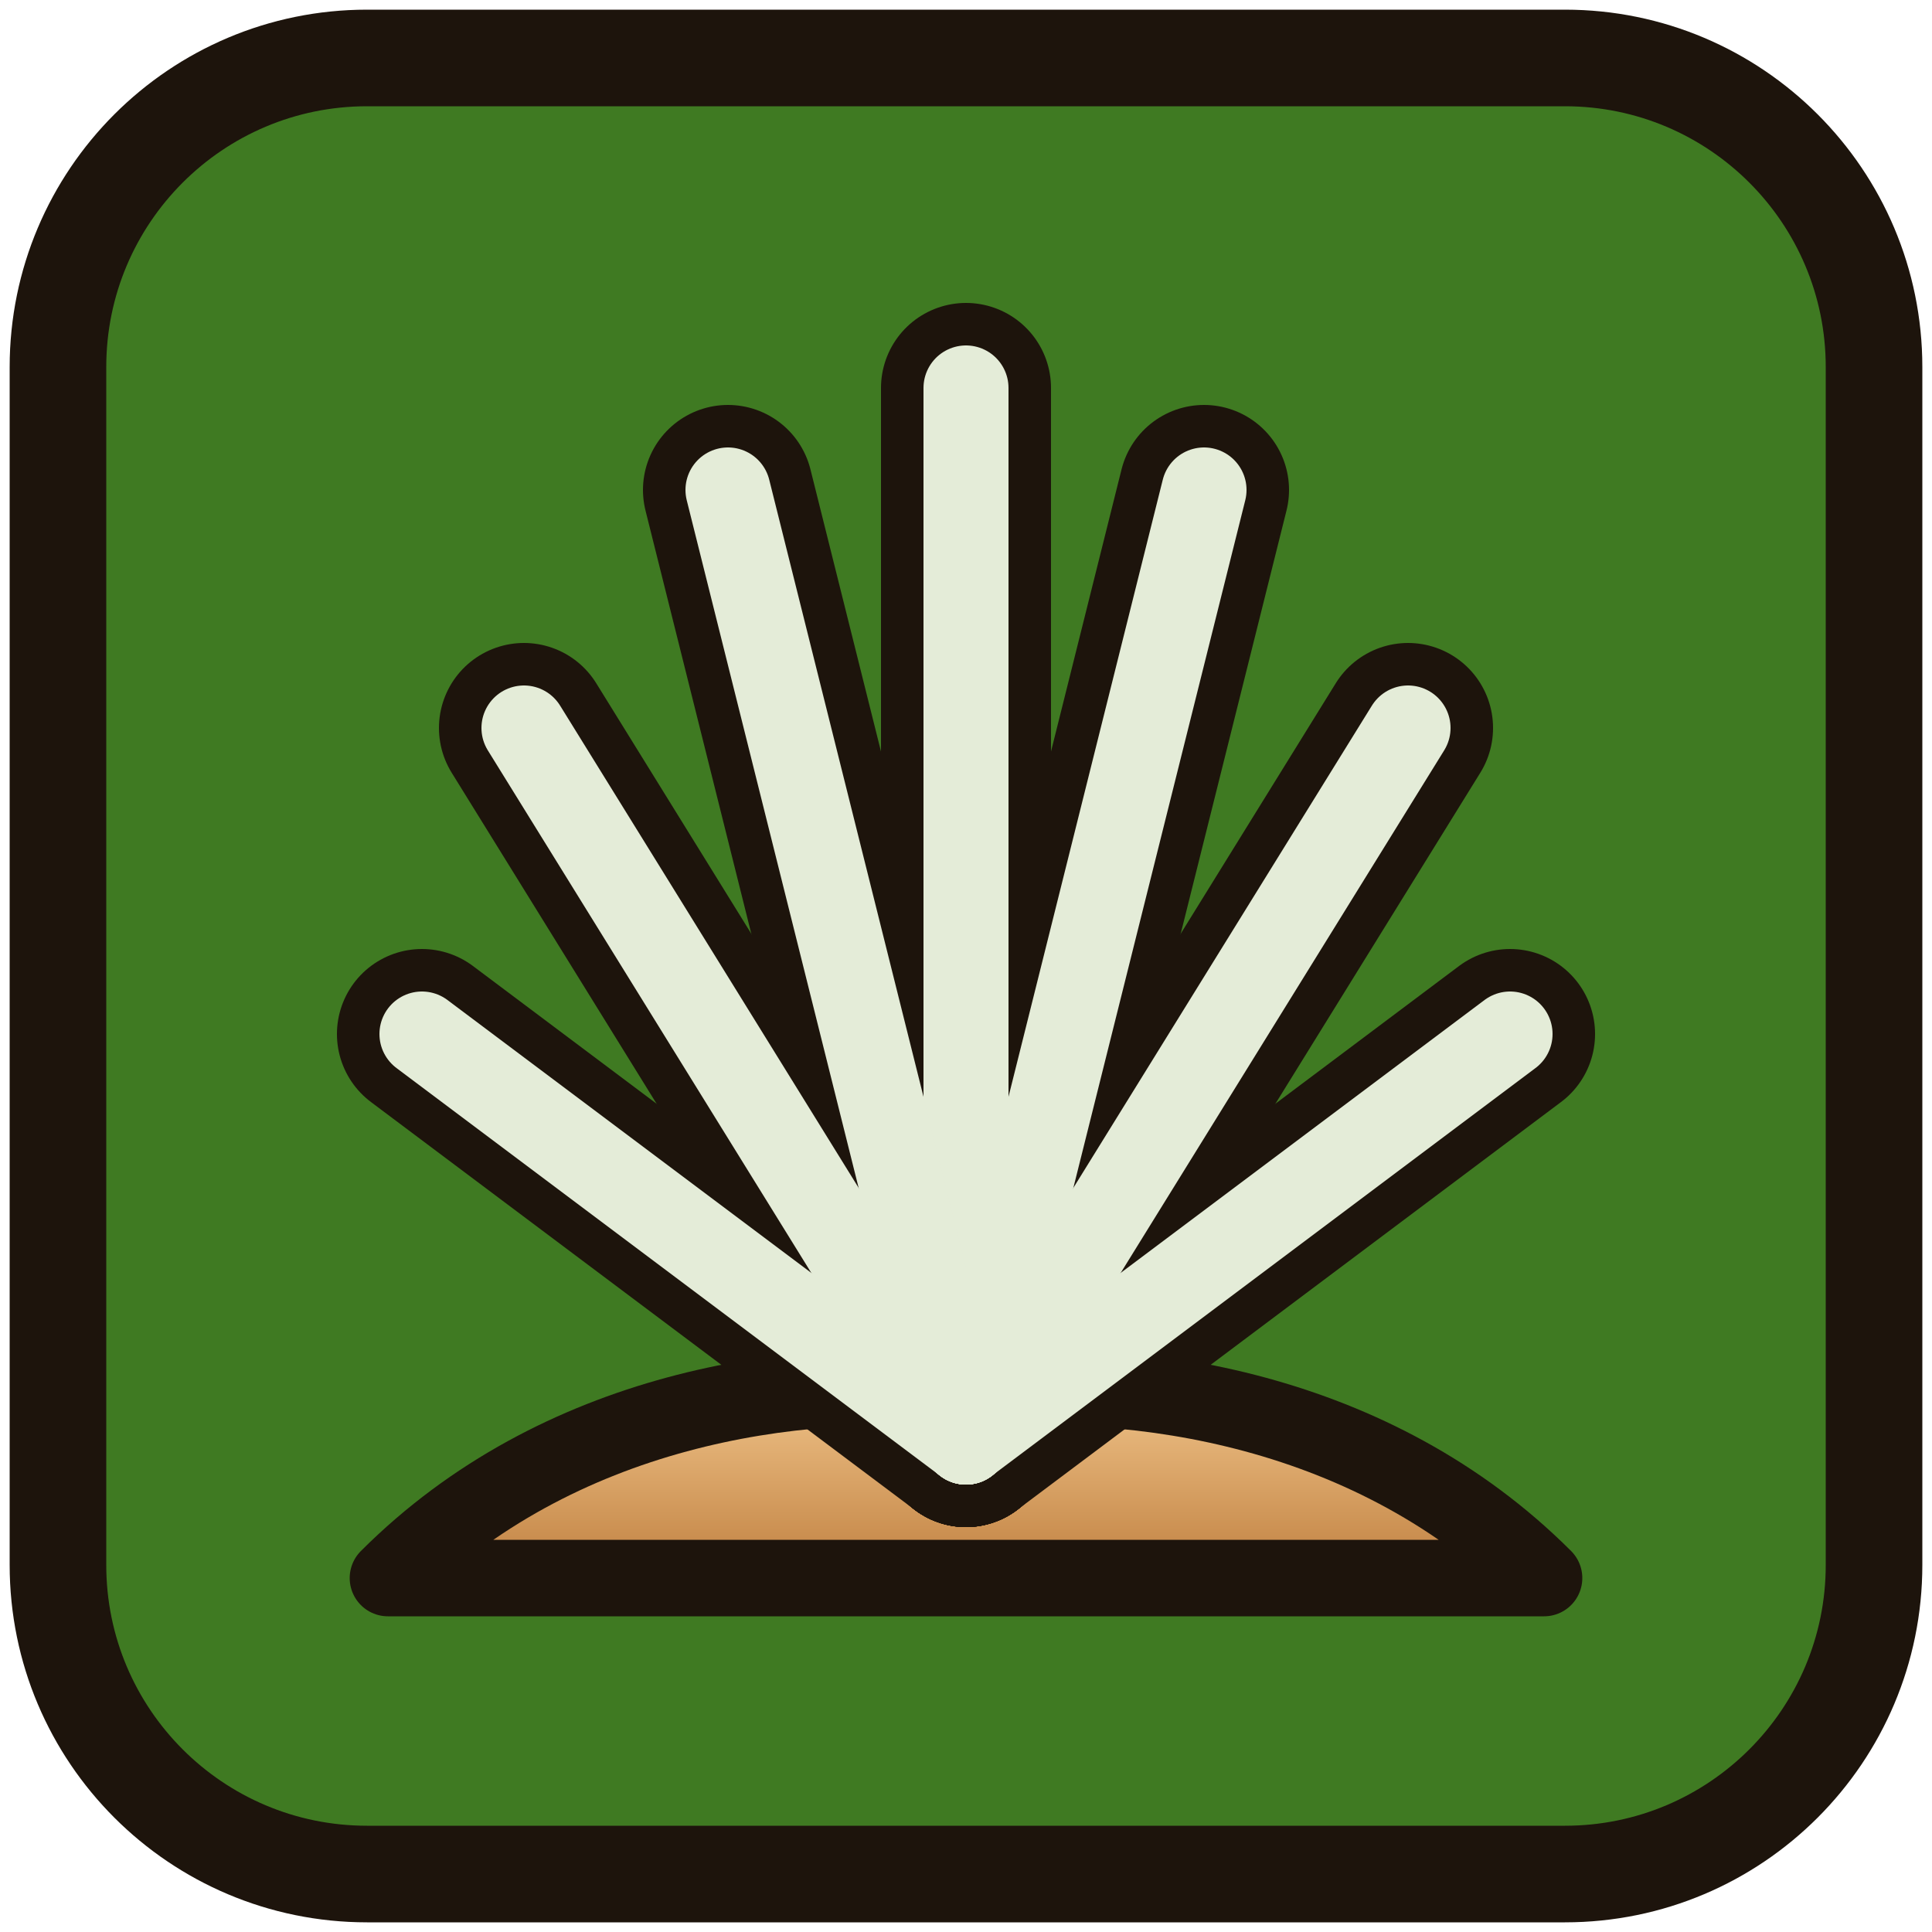
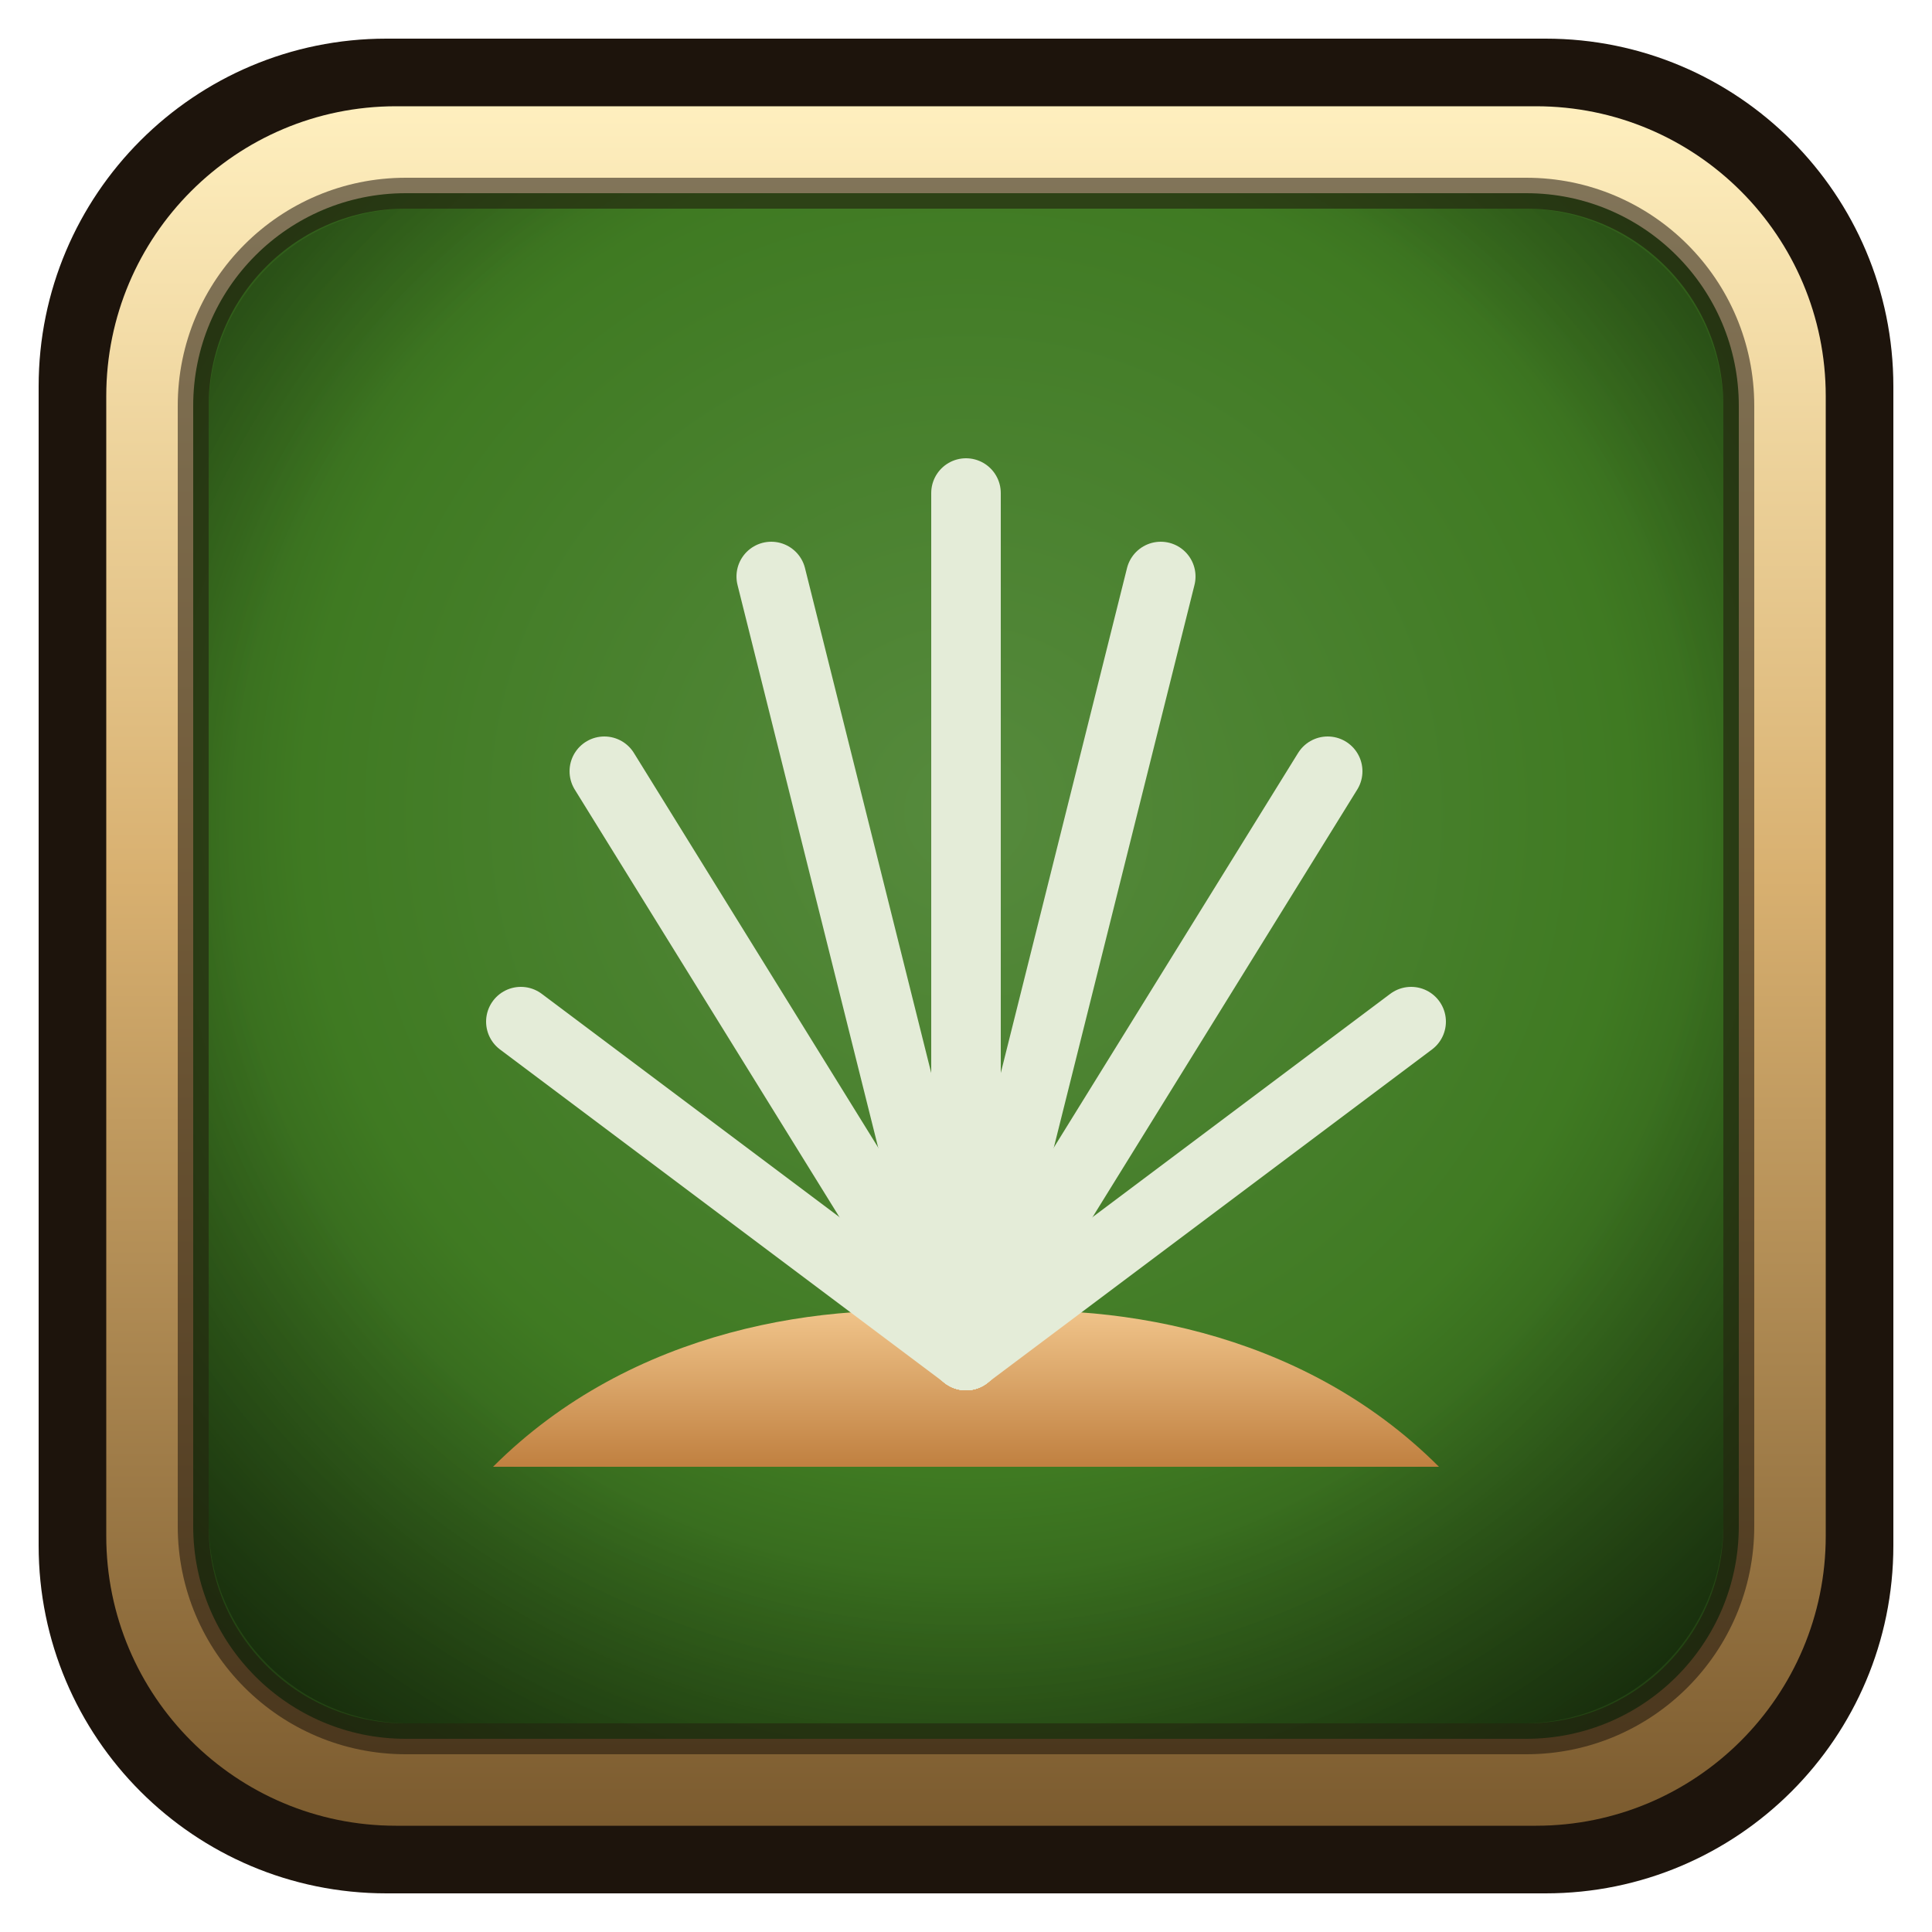
<svg xmlns="http://www.w3.org/2000/svg" viewBox="0 0 100 100" width="100" height="100">
  <defs>
    <linearGradient id="p0" x1="0" y1="0" x2="0" y2="1">
      <stop offset="0.00" stop-color="#f0c48a" />
      <stop offset="1.00" stop-color="#c08040" />
    </linearGradient>
  </defs>
  <g transform="translate(0.0,0.0) scale(1)">
-     <rect x="3" y="3" width="94" height="94" rx="16" fill="#3f7a22" stroke="#1d140c" stroke-width="5" />
-     <g transform="translate(6 6) scale(.88)">
-       <path d="M16 86C26 76 40 74 50 75C60 74 74 76 84 86Z" fill="url(#p0)" stroke="#1d140c" stroke-width="4.5" stroke-linejoin="round" stroke-linecap="round" />
-       <path d="M50 78L50 16" stroke="#1d140c" stroke-width="10" stroke-linecap="round" />
-       <path d="M50 78L36 22" stroke="#1d140c" stroke-width="10" stroke-linecap="round" />
-       <path d="M50 78L64 22" stroke="#1d140c" stroke-width="10" stroke-linecap="round" />
-       <path d="M50 78L24 36" stroke="#1d140c" stroke-width="10" stroke-linecap="round" />
-       <path d="M50 78L76 36" stroke="#1d140c" stroke-width="10" stroke-linecap="round" />
-       <path d="M50 78L18 54" stroke="#1d140c" stroke-width="10" stroke-linecap="round" />
-       <path d="M50 78L82 54" stroke="#1d140c" stroke-width="10" stroke-linecap="round" />
+     <defs>
+       <radialGradient id="res-plant-face" cx=".5" cy=".4" r=".72">
+         <stop offset="0" stop-color="#568a3d" />
+         <stop offset=".6" stop-color="#3f7a22" />
+         <stop offset="1" stop-color="#234313" />
+       </radialGradient>
+       <linearGradient id="res-plant-rim" x1="0" y1="0" x2="0" y2="1">
+         <stop offset="0" stop-color="#fff0c0" />
+         <stop offset=".45" stop-color="#d8b070" />
+         <stop offset="1" stop-color="#7a5a2e" />
+       </linearGradient>
+       <radialGradient id="res-plant-inner" cx=".5" cy=".42" r=".7">
+         <stop offset=".68" stop-color="#000" stop-opacity="0" />
+         <stop offset="1" stop-color="#000" stop-opacity=".3" />
+       </radialGradient>
+     </defs>
+     <rect x="2" y="2" width="96" height="96" rx="18" fill="#1d140c" />
+     <rect x="5.5" y="5.5" width="89" height="89" rx="15" fill="url(#res-plant-rim)" />
+     <rect x="10" y="10" width="80" height="80" rx="11" fill="url(#res-plant-face)" stroke="#1d140c" stroke-opacity=".55" stroke-width="1.6" />
+     <rect x="10.8" y="10.8" width="78.4" height="78.4" rx="10.4" fill="url(#res-plant-inner)" />
+     <g transform="translate(14 14) scale(.72)">
+       <path d="M16 86C26 76 40 74 50 75C60 74 74 76 84 86Z" fill="url(#p0)" stroke-linejoin="round" stroke-linecap="round" />
      <path d="M50 78L50 16" stroke="#e4ecd8" stroke-width="5" stroke-linecap="round" />
      <path d="M50 78L36 22" stroke="#e4ecd8" stroke-width="5" stroke-linecap="round" />
      <path d="M50 78L64 22" stroke="#e4ecd8" stroke-width="5" stroke-linecap="round" />
      <path d="M50 78L24 36" stroke="#e4ecd8" stroke-width="5" stroke-linecap="round" />
      <path d="M50 78L76 36" stroke="#e4ecd8" stroke-width="5" stroke-linecap="round" />
      <path d="M50 78L18 54" stroke="#e4ecd8" stroke-width="5" stroke-linecap="round" />
      <path d="M50 78L82 54" stroke="#e4ecd8" stroke-width="5" stroke-linecap="round" />
    </g>
  </g>
</svg>
